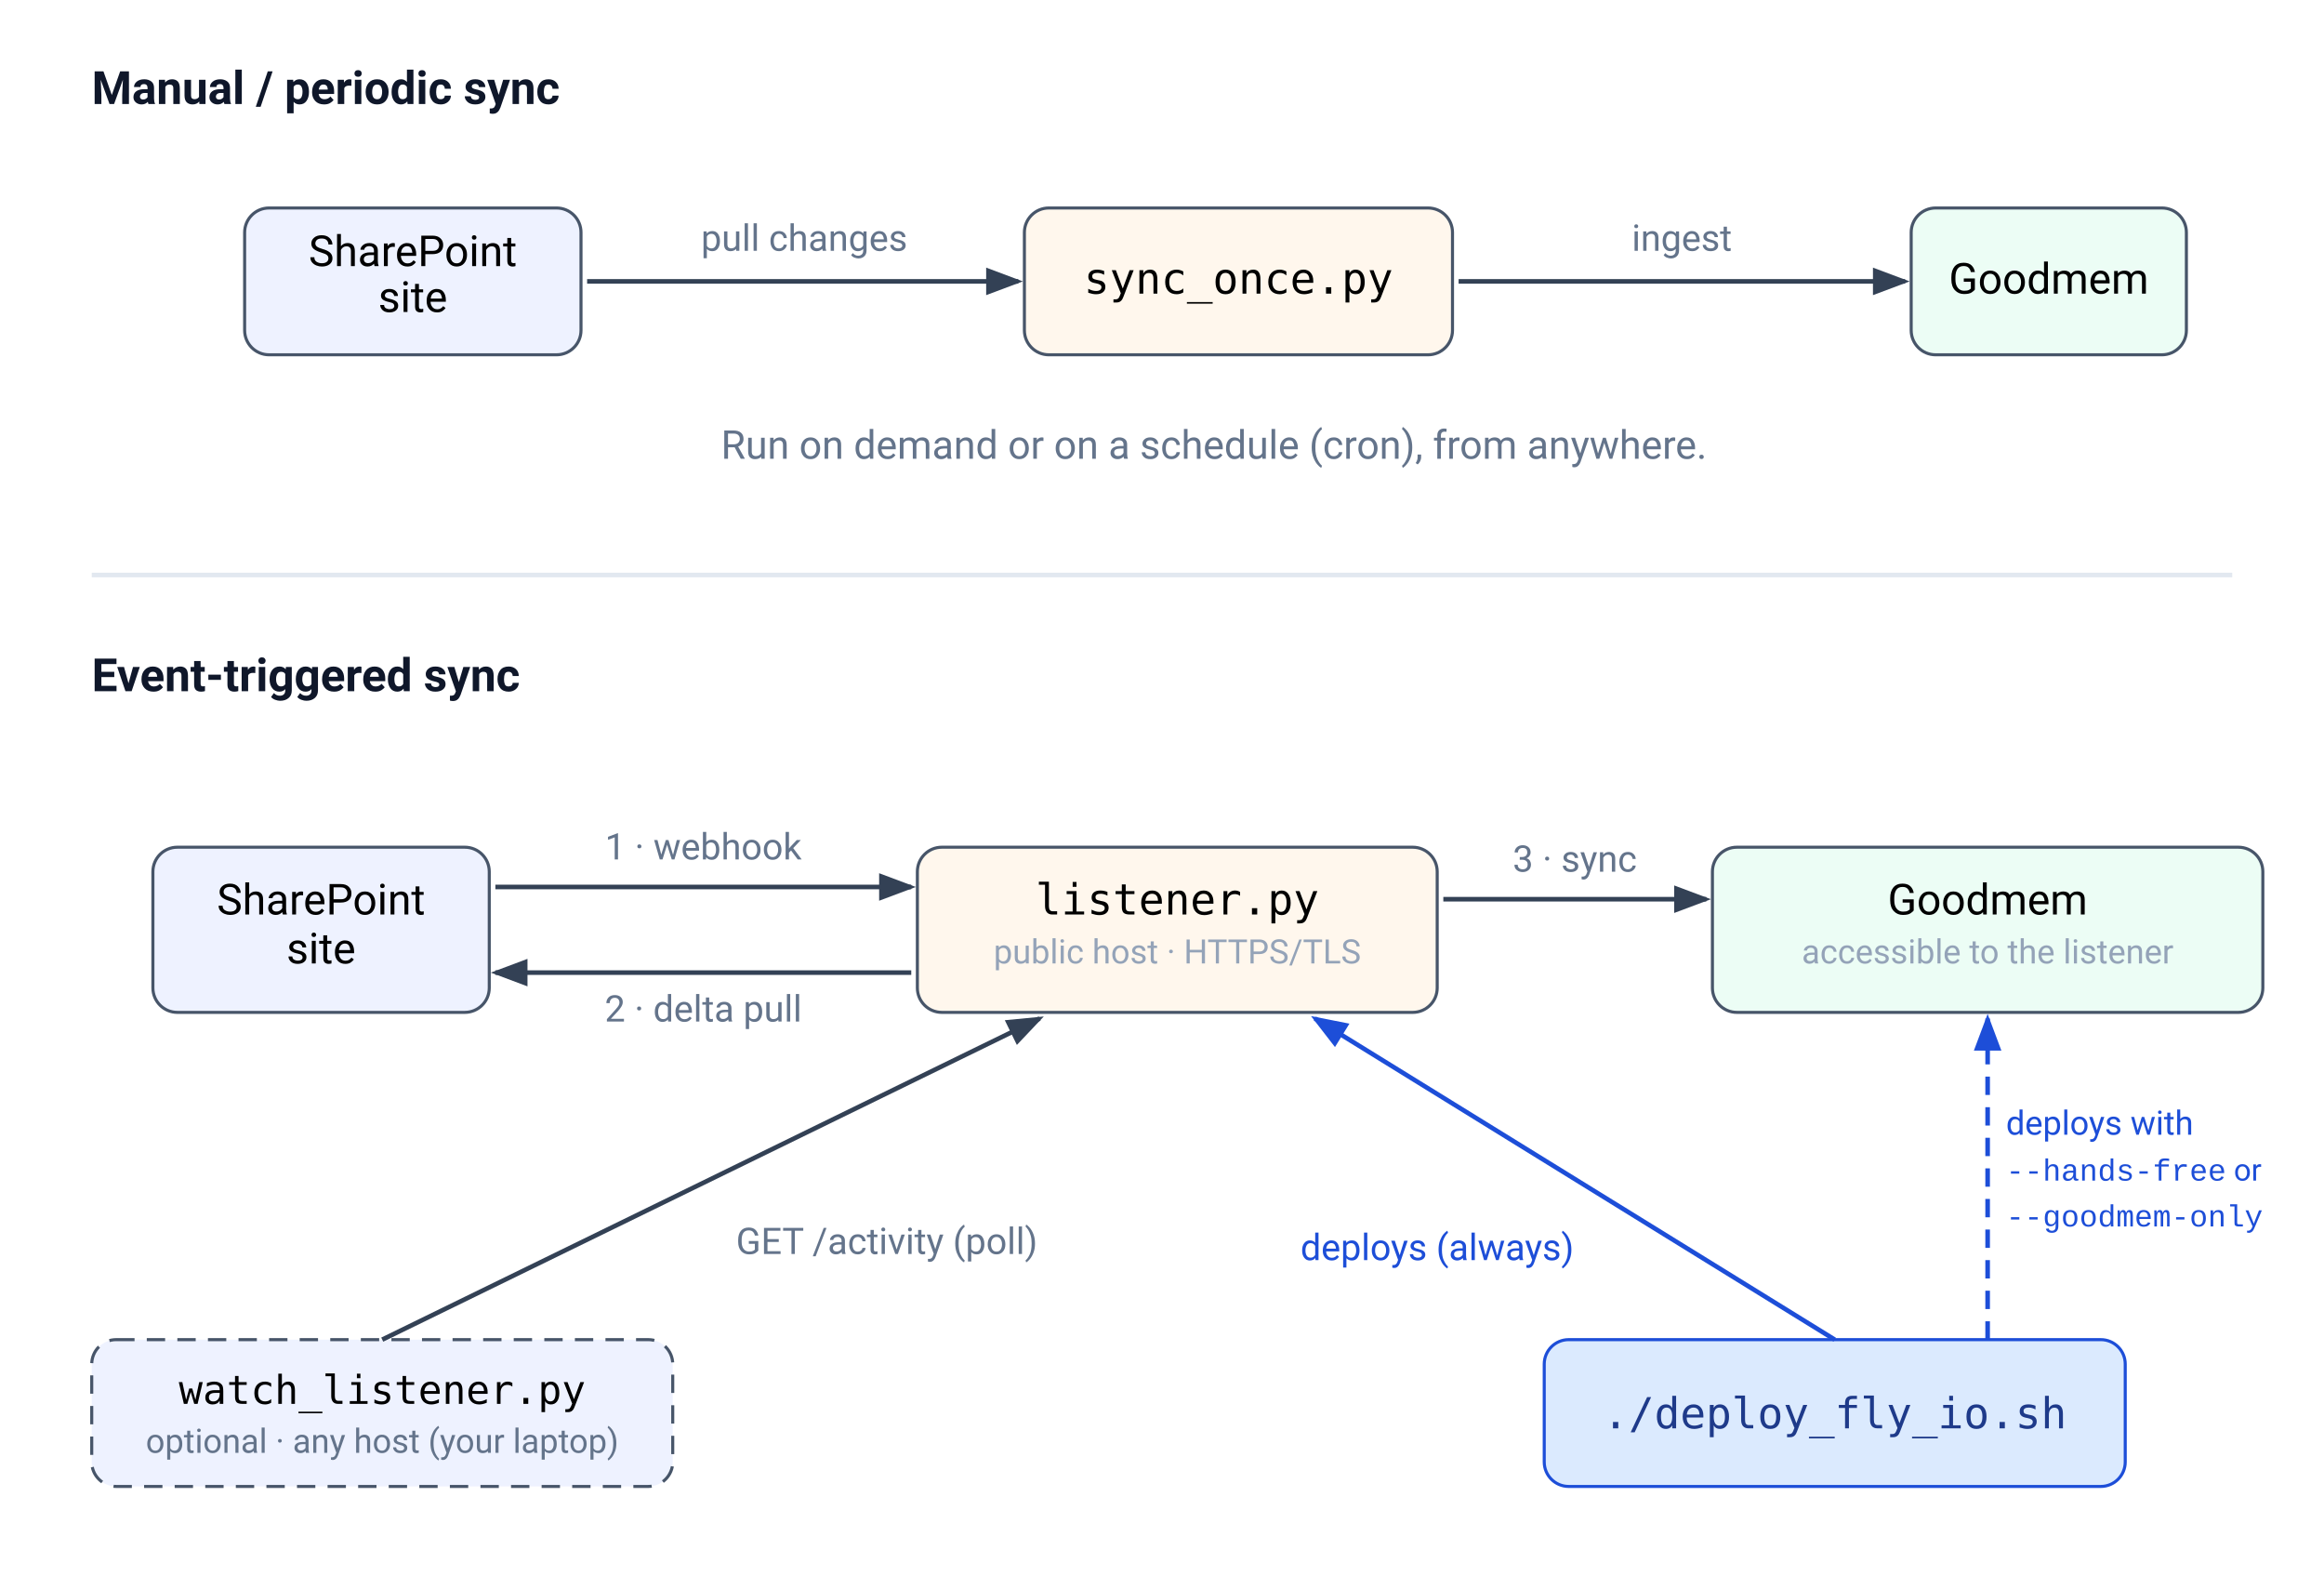
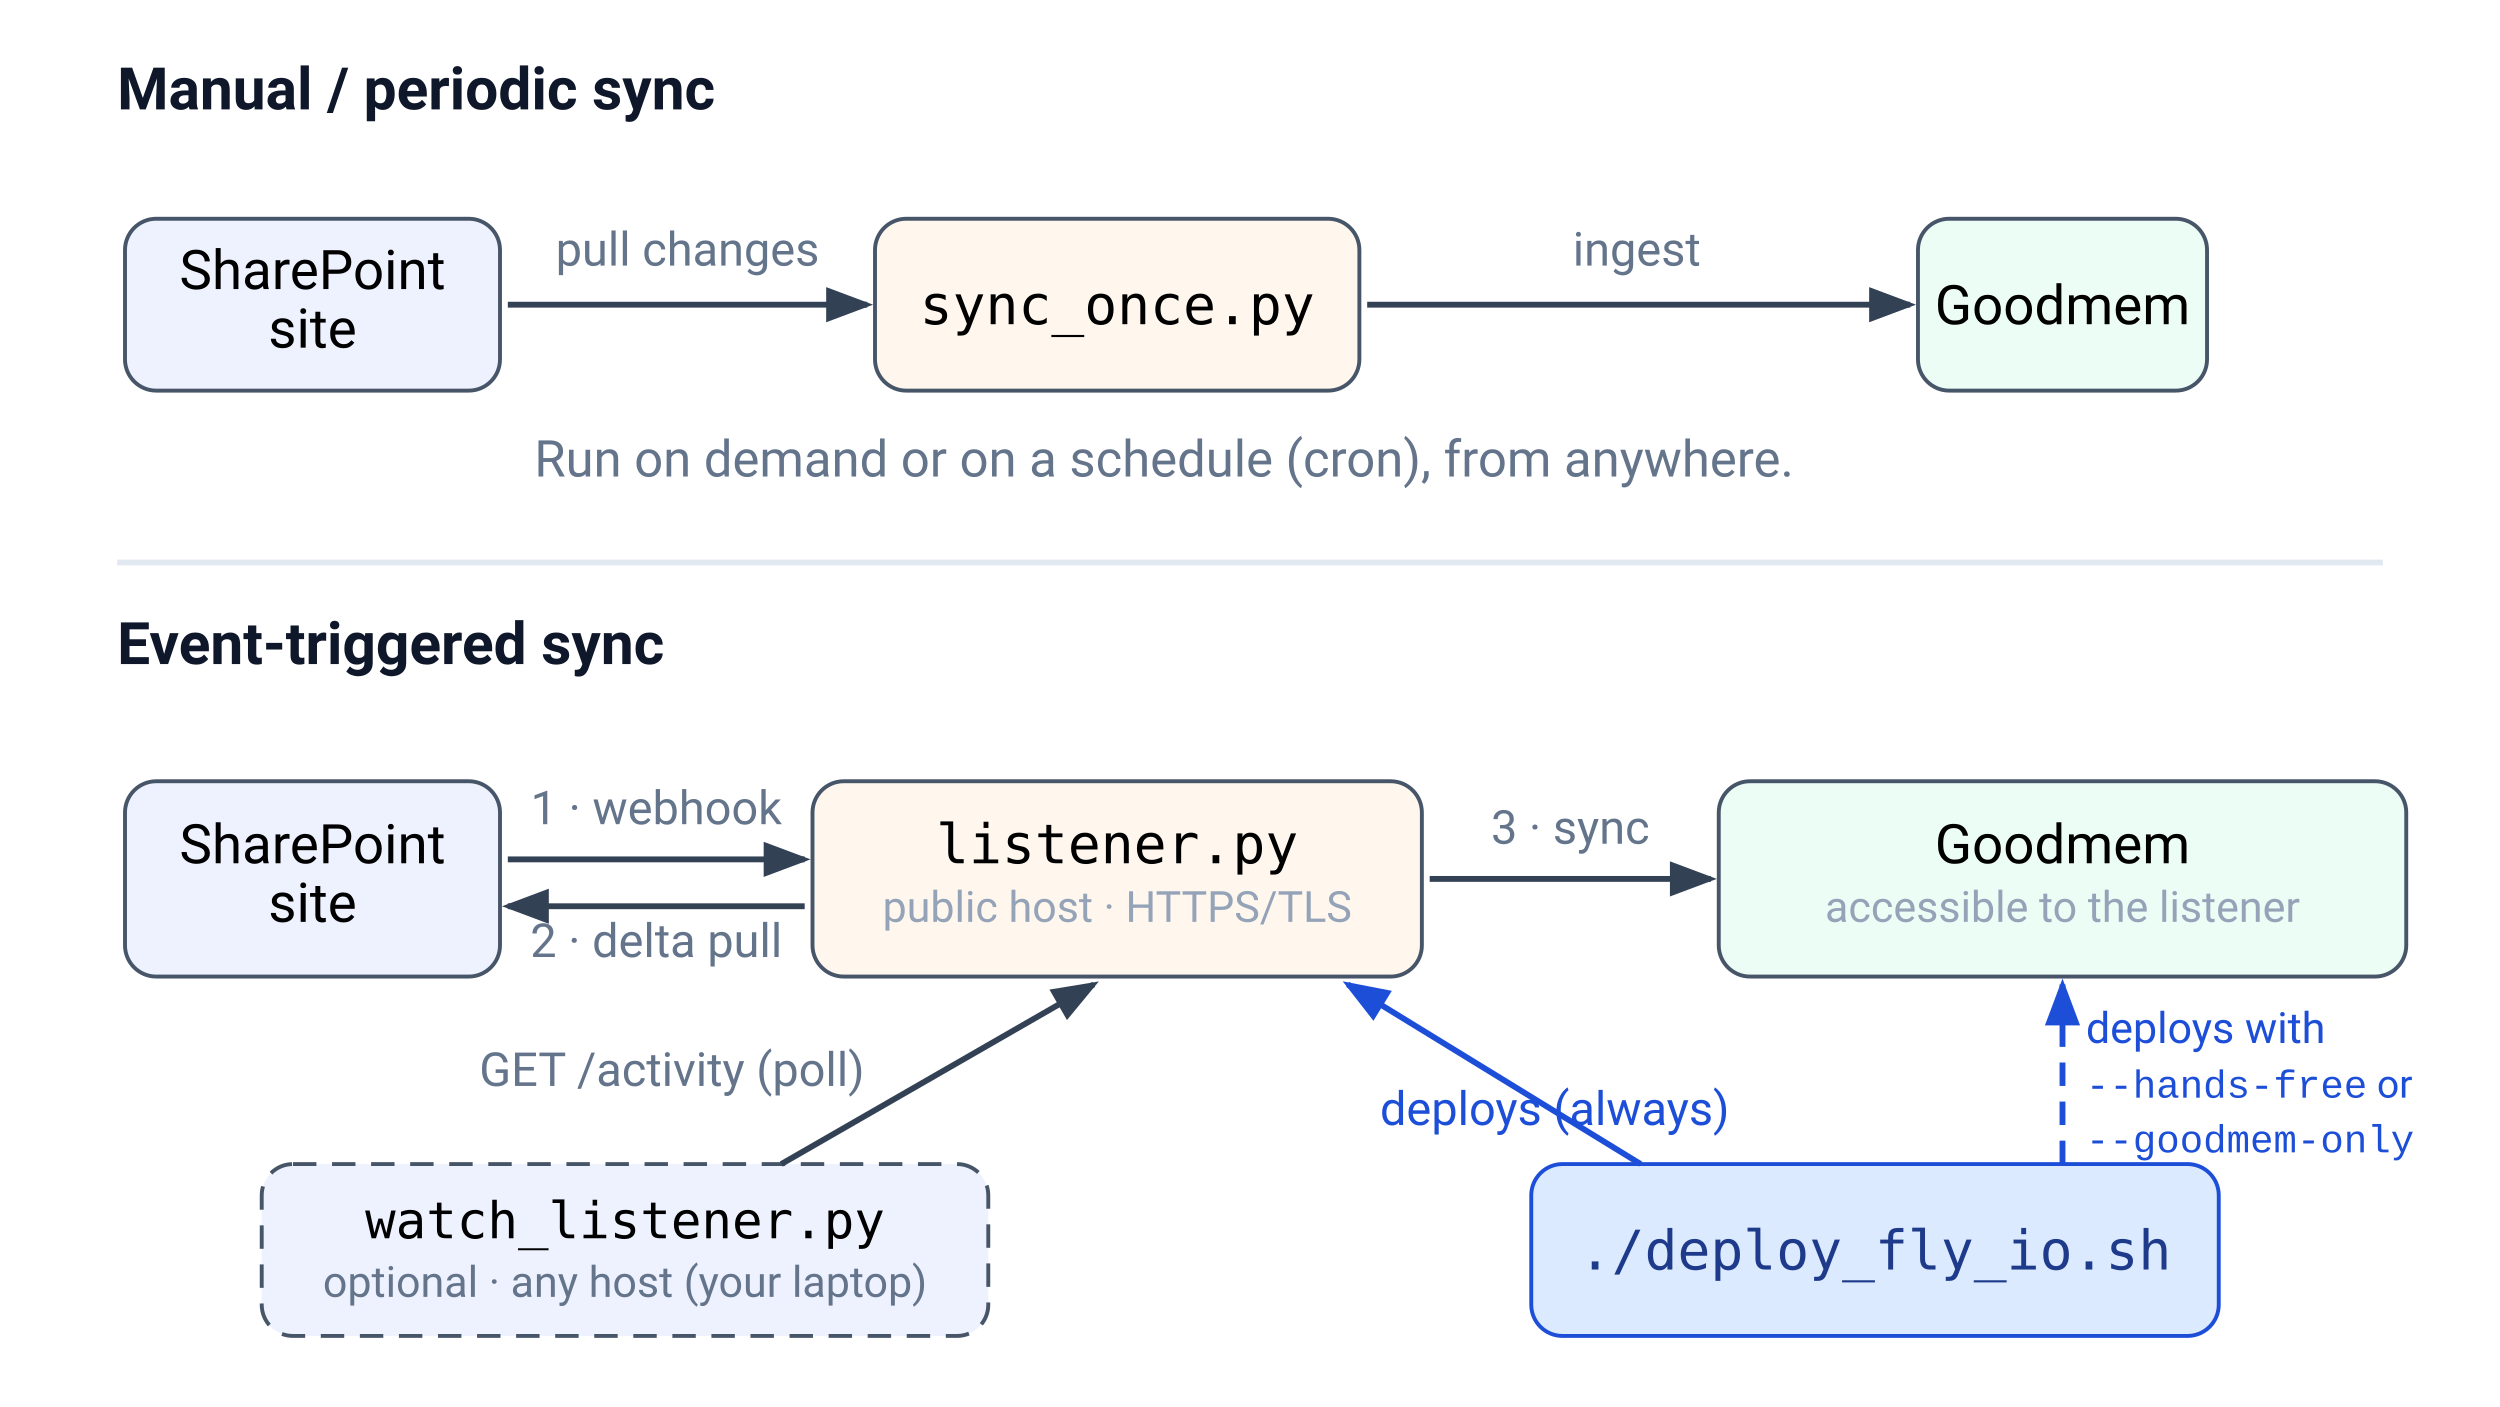
- <svg xmlns="http://www.w3.org/2000/svg" viewBox="0 0 760 515" font-family="-apple-system, Segoe UI, Roboto, sans-serif" font-size="14" role="img">
+ <svg xmlns="http://www.w3.org/2000/svg" viewBox="0 0 640 360" font-family="-apple-system, Segoe UI, Roboto, sans-serif" font-size="14" role="img">
  <defs>
    <marker id="arrow" markerWidth="10" markerHeight="10" refX="7" refY="3" orient="auto" markerUnits="strokeWidth">
      <path d="M0,0 L8,3 L0,6 Z" fill="#334155" />
    </marker>
    <marker id="barrow" markerWidth="10" markerHeight="10" refX="7" refY="3" orient="auto" markerUnits="strokeWidth">
      <path d="M0,0 L8,3 L0,6 Z" fill="#1d4ed8" />
    </marker>
  </defs>
-   <text x="30" y="34" font-weight="600" font-size="15" fill="#0f172a">Manual / periodic sync</text>
-   <rect x="80" y="68" width="110" height="48" rx="8" fill="#eef2ff" stroke="#475569" />
-   <text x="135" y="87" text-anchor="middle">SharePoint</text>
-   <text x="135" y="102" text-anchor="middle">site</text>
-   <rect x="335" y="68" width="140" height="48" rx="8" fill="#fff7ed" stroke="#475569" />
-   <text x="405" y="96" text-anchor="middle" font-family="ui-monospace, SFMono-Regular, Menlo, monospace">sync_once.py</text>
-   <rect x="625" y="68" width="90" height="48" rx="8" fill="#ecfdf5" stroke="#475569" />
-   <text x="670" y="96" text-anchor="middle">Goodmem</text>
-   <line x1="192" y1="92" x2="333" y2="92" stroke="#334155" stroke-width="1.5" marker-end="url(#arrow)" />
-   <text x="263" y="82" text-anchor="middle" fill="#64748b" font-size="12">pull changes</text>
-   <line x1="477" y1="92" x2="623" y2="92" stroke="#334155" stroke-width="1.5" marker-end="url(#arrow)" />
-   <text x="550" y="82" text-anchor="middle" fill="#64748b" font-size="12">ingest</text>
-   <text x="397" y="150" text-anchor="middle" fill="#64748b" font-size="13">Run on demand or on a schedule (cron), from anywhere.</text>
-   <line x1="30" y1="188" x2="730" y2="188" stroke="#e2e8f0" stroke-width="1.5" />
-   <text x="30" y="226" font-weight="600" font-size="15" fill="#0f172a">Event-triggered sync</text>
-   <rect x="50" y="277" width="110" height="54" rx="8" fill="#eef2ff" stroke="#475569" />
-   <text x="105" y="299" text-anchor="middle">SharePoint</text>
-   <text x="105" y="315" text-anchor="middle">site</text>
-   <rect x="300" y="277" width="170" height="54" rx="8" fill="#fff7ed" stroke="#475569" />
-   <text x="385" y="299" text-anchor="middle" font-family="ui-monospace, SFMono-Regular, Menlo, monospace">listener.py</text>
-   <text x="385" y="315" text-anchor="middle" fill="#94a3b8" font-size="11">public host · HTTPS/TLS</text>
-   <rect x="560" y="277" width="180" height="54" rx="8" fill="#ecfdf5" stroke="#475569" />
-   <text x="650" y="299" text-anchor="middle">Goodmem</text>
-   <text x="650" y="315" text-anchor="middle" fill="#94a3b8" font-size="11">accessible to the listener</text>
-   <line x1="162" y1="290" x2="298" y2="290" stroke="#334155" stroke-width="1.5" marker-end="url(#arrow)" />
-   <text x="230" y="281" text-anchor="middle" fill="#64748b" font-size="12">1 · webhook</text>
-   <line x1="298" y1="318" x2="162" y2="318" stroke="#334155" stroke-width="1.5" marker-end="url(#arrow)" />
-   <text x="230" y="334" text-anchor="middle" fill="#64748b" font-size="12">2 · delta pull</text>
-   <line x1="472" y1="294" x2="558" y2="294" stroke="#334155" stroke-width="1.5" marker-end="url(#arrow)" />
-   <text x="515" y="285" text-anchor="middle" fill="#64748b" font-size="12">3 · sync</text>
-   <rect x="30" y="438" width="190" height="48" rx="8" fill="#eef2ff" stroke="#475569" stroke-dasharray="6 4" />
-   <text x="125" y="459" text-anchor="middle" font-family="ui-monospace, SFMono-Regular, Menlo, monospace" font-size="13">watch_listener.py</text>
-   <text x="125" y="475" text-anchor="middle" fill="#64748b" font-size="11">optional · any host (your laptop)</text>
-   <rect x="505" y="438" width="190" height="48" rx="8" fill="#dbeafe" stroke="#1d4ed8" />
-   <text x="600" y="467" text-anchor="middle" font-family="ui-monospace, SFMono-Regular, Menlo, monospace" fill="#1e3a8a">./deploy_fly_io.sh</text>
-   <line x1="125" y1="438" x2="340" y2="333" stroke="#334155" stroke-width="1.5" marker-end="url(#arrow)" />
-   <text x="290" y="410" text-anchor="middle" fill="#64748b" font-size="12">GET /activity (poll)</text>
-   <line x1="600" y1="438" x2="430" y2="333" stroke="#1d4ed8" stroke-width="1.5" marker-end="url(#barrow)" />
-   <text x="470" y="412" text-anchor="middle" fill="#1d4ed8" font-size="12">deploys (always)</text>
-   <line x1="650" y1="438" x2="650" y2="333" stroke="#1d4ed8" stroke-width="1.5" stroke-dasharray="6 4" marker-end="url(#barrow)" />
-   <text x="656" y="371" text-anchor="start" fill="#1d4ed8" font-size="11">deploys with</text>
-   <text x="656" y="386" text-anchor="start" fill="#1d4ed8" font-size="10">
+   <text x="30" y="28" font-weight="600" font-size="15" fill="#0f172a">Manual / periodic sync</text>
+   <rect x="32" y="56" width="96" height="44" rx="8" fill="#eef2ff" stroke="#475569" />
+   <text x="80" y="74" text-anchor="middle">SharePoint</text>
+   <text x="80" y="89" text-anchor="middle">site</text>
+   <rect x="224" y="56" width="124" height="44" rx="8" fill="#fff7ed" stroke="#475569" />
+   <text x="286" y="83" text-anchor="middle" font-family="ui-monospace, SFMono-Regular, Menlo, monospace">sync_once.py</text>
+   <rect x="491" y="56" width="74" height="44" rx="8" fill="#ecfdf5" stroke="#475569" />
+   <text x="528" y="83" text-anchor="middle">Goodmem</text>
+   <line x1="130" y1="78" x2="222" y2="78" stroke="#334155" stroke-width="1.5" marker-end="url(#arrow)" />
+   <text x="176" y="68" text-anchor="middle" fill="#64748b" font-size="12">pull changes</text>
+   <line x1="350" y1="78" x2="489" y2="78" stroke="#334155" stroke-width="1.5" marker-end="url(#arrow)" />
+   <text x="419" y="68" text-anchor="middle" fill="#64748b" font-size="12">ingest</text>
+   <text x="298" y="122" text-anchor="middle" fill="#64748b" font-size="13">Run on demand or on a schedule (cron), from anywhere.</text>
+   <line x1="30" y1="144" x2="610" y2="144" stroke="#e2e8f0" stroke-width="1.5" />
+   <text x="30" y="170" font-weight="600" font-size="15" fill="#0f172a">Event-triggered sync</text>
+   <rect x="32" y="200" width="96" height="50" rx="8" fill="#eef2ff" stroke="#475569" />
+   <text x="80" y="221" text-anchor="middle">SharePoint</text>
+   <text x="80" y="236" text-anchor="middle">site</text>
+   <rect x="208" y="200" width="156" height="50" rx="8" fill="#fff7ed" stroke="#475569" />
+   <text x="286" y="221" text-anchor="middle" font-family="ui-monospace, SFMono-Regular, Menlo, monospace">listener.py</text>
+   <text x="286" y="236" text-anchor="middle" fill="#94a3b8" font-size="11">public host · HTTPS/TLS</text>
+   <rect x="440" y="200" width="176" height="50" rx="8" fill="#ecfdf5" stroke="#475569" />
+   <text x="528" y="221" text-anchor="middle">Goodmem</text>
+   <text x="528" y="236" text-anchor="middle" fill="#94a3b8" font-size="11">accessible to the listener</text>
+   <line x1="130" y1="220" x2="206" y2="220" stroke="#334155" stroke-width="1.5" marker-end="url(#arrow)" />
+   <text x="168" y="211" text-anchor="middle" fill="#64748b" font-size="12">1 · webhook</text>
+   <line x1="206" y1="232" x2="130" y2="232" stroke="#334155" stroke-width="1.5" marker-end="url(#arrow)" />
+   <text x="168" y="245" text-anchor="middle" fill="#64748b" font-size="12">2 · delta pull</text>
+   <line x1="366" y1="225" x2="438" y2="225" stroke="#334155" stroke-width="1.5" marker-end="url(#arrow)" />
+   <text x="402" y="216" text-anchor="middle" fill="#64748b" font-size="12">3 · sync</text>
+   <rect x="67" y="298" width="186" height="44" rx="8" fill="#eef2ff" stroke="#475569" stroke-dasharray="6 4" />
+   <text x="160" y="317" text-anchor="middle" font-family="ui-monospace, SFMono-Regular, Menlo, monospace" font-size="13">watch_listener.py</text>
+   <text x="160" y="332" text-anchor="middle" fill="#64748b" font-size="11">optional · any host (your laptop)</text>
+   <rect x="392" y="298" width="176" height="44" rx="8" fill="#dbeafe" stroke="#1d4ed8" />
+   <text x="480" y="325" text-anchor="middle" font-family="ui-monospace, SFMono-Regular, Menlo, monospace" fill="#1e3a8a">./deploy_fly_io.sh</text>
+   <line x1="200" y1="298" x2="280" y2="252" stroke="#334155" stroke-width="1.5" marker-end="url(#arrow)" />
+   <text x="172" y="278" text-anchor="middle" fill="#64748b" font-size="12">GET /activity (poll)</text>
+   <line x1="420" y1="298" x2="345" y2="252" stroke="#1d4ed8" stroke-width="1.5" marker-end="url(#barrow)" />
+   <text x="398" y="288" text-anchor="middle" fill="#1d4ed8" font-size="12">deploys (always)</text>
+   <line x1="528" y1="298" x2="528" y2="252" stroke="#1d4ed8" stroke-width="1.5" stroke-dasharray="6 4" marker-end="url(#barrow)" />
+   <text x="534" y="267" text-anchor="start" fill="#1d4ed8" font-size="11">deploys with</text>
+   <text x="534" y="281" text-anchor="start" fill="#1d4ed8" font-size="10">
    <tspan font-family="'Courier New', Courier, monospace">--hands-free</tspan> or</text>
-   <text x="656" y="401" text-anchor="start" fill="#1d4ed8" font-size="10" font-family="'Courier New', Courier, monospace">--goodmem-only</text>
+   <text x="534" y="295" text-anchor="start" fill="#1d4ed8" font-size="10" font-family="'Courier New', Courier, monospace">--goodmem-only</text>
</svg>
